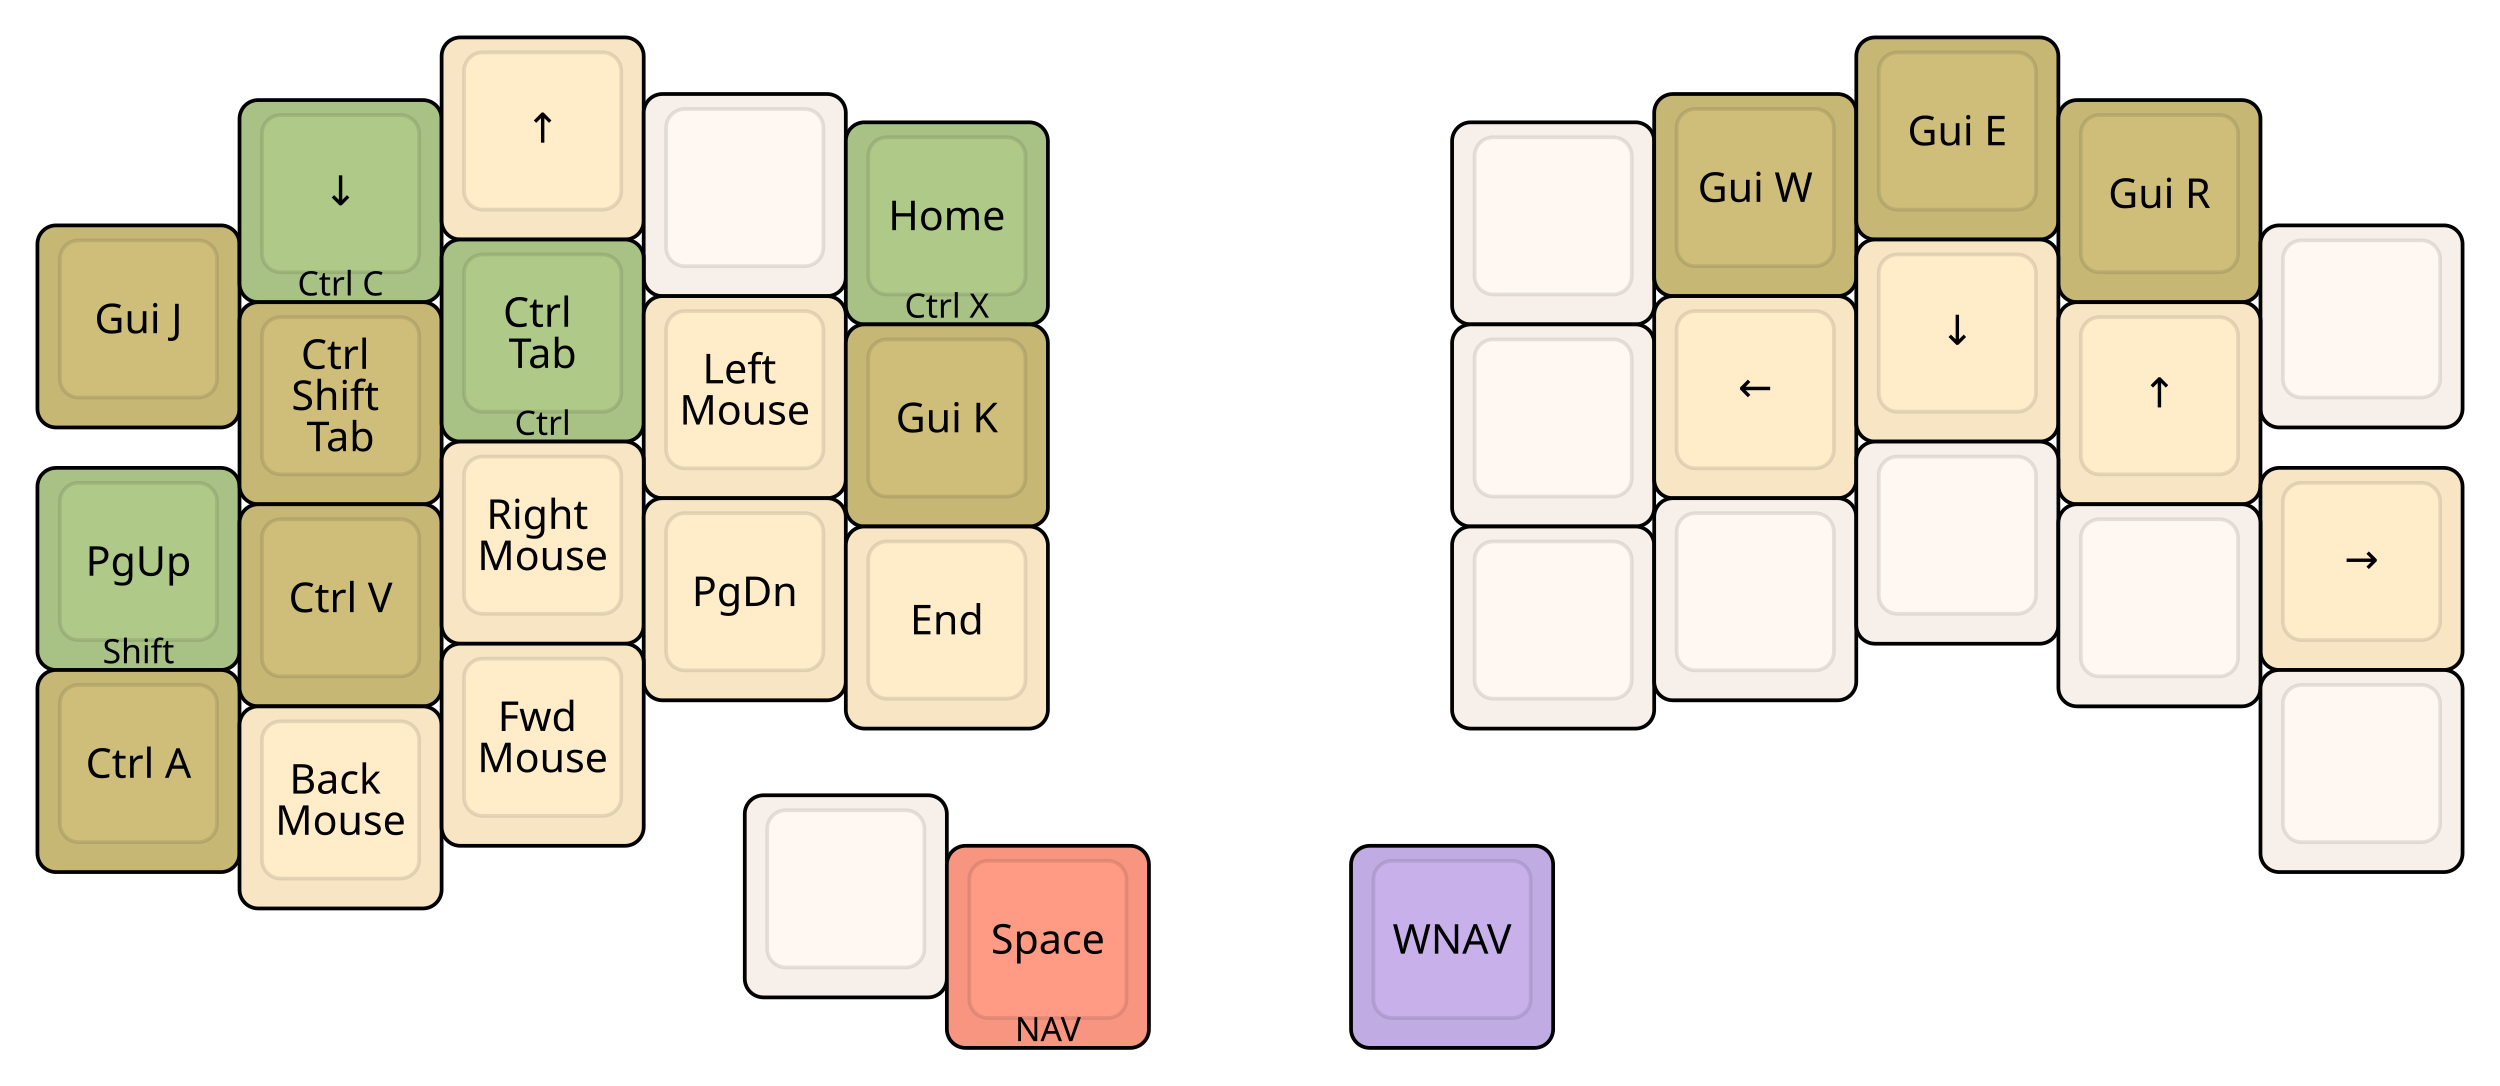
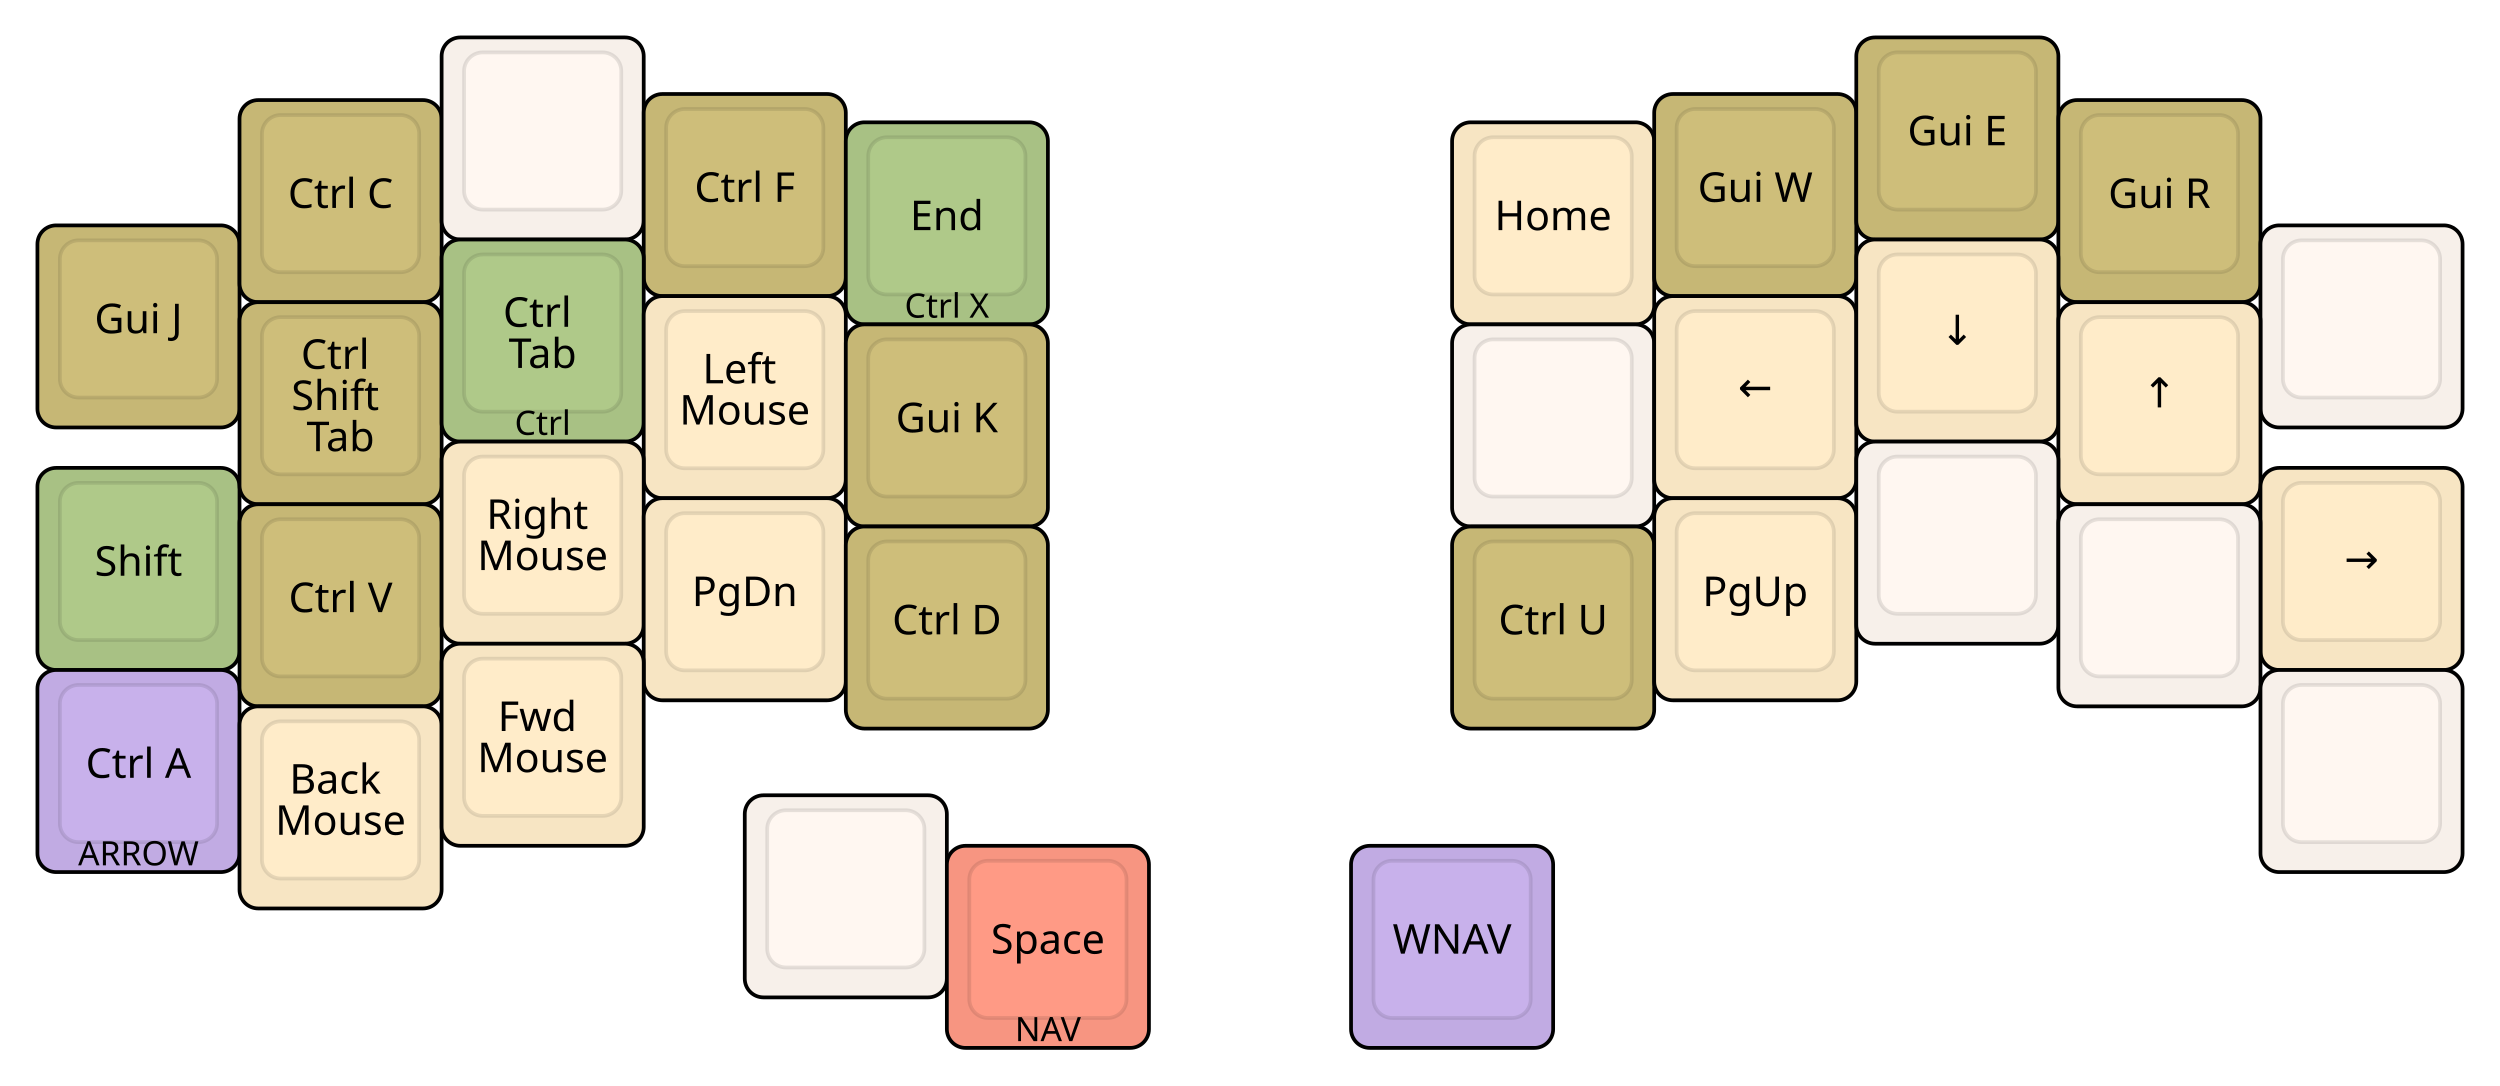
<svg xmlns="http://www.w3.org/2000/svg" width="668px" class="keymap cybershard" height="290x" viewBox="0 0 668 290">
  <style type="text/css">
    .keycap .border { stroke: black; stroke-width: 1; }
    .keycap .inner.border { stroke: rgba(0,0,0,.1); }
    .keycap { font-family: sans-serif; font-size: 11px }
    .keycap .sub { font-size: 9px }
    .combos .keycap { font-size: 8px }
  </style>
  <g class="keycap mod_implicit">
    <rect x="10" y="60.22" width="54" height="54" rx="5" fill="#c6b775" class="outer border" />
    <rect x="16" y="64.22" width="42" height="42" rx="5" fill="#cebe7a" class="inner border" />
    <text x="37" y="85.22" text-anchor="middle" dominant-baseline="middle" class="main">
      <tspan x="37" dy="0">Gui J</tspan>
    </text>
  </g>
-   <g class="keycap mod_down">
-     <rect x="64" y="26.74" width="54" height="54" rx="5" fill="#a8c184" class="outer border" />
-     <rect x="70" y="30.74" width="42" height="42" rx="5" fill="#afc989" class="inner border" />
+   <g class="keycap mod_implicit">
+     <rect x="64" y="26.74" width="54" height="54" rx="5" fill="#c6b775" class="outer border" />
+     <rect x="70" y="30.74" width="42" height="42" rx="5" fill="#cebe7a" class="inner border" />
    <text x="91" y="51.74" text-anchor="middle" dominant-baseline="middle" class="main">
-       <tspan x="91" dy="0">↓</tspan>
-     </text>
-     <text x="91" y="78.94" text-anchor="middle" class="sub">Ctrl C</text>
-   </g>
-   <g class="keycap default">
-     <rect x="118" y="10" width="54" height="54" rx="5" fill="#f7e5c3" class="outer border" />
-     <rect x="124" y="14" width="42" height="42" rx="5" fill="#ffecc9" class="inner border" />
-     <text x="145" y="35" text-anchor="middle" dominant-baseline="middle" class="main">
-       <tspan x="145" dy="0">↑</tspan>
-     </text>
-   </g>
-   <g class="keycap blank">
-     <rect x="172" y="25.12" width="54" height="54" rx="5" fill="#f7f0ea" class="outer border" />
-     <rect x="178" y="29.12" width="42" height="42" rx="5" fill="#fff7f1" class="inner border" />
+       <tspan x="91" dy="0">Ctrl C</tspan>
+     </text>
+   </g>
+   <g class="keycap blank">
+     <rect x="118" y="10" width="54" height="54" rx="5" fill="#f7f0ea" class="outer border" />
+     <rect x="124" y="14" width="42" height="42" rx="5" fill="#fff7f1" class="inner border" />
+   </g>
+   <g class="keycap mod_implicit">
+     <rect x="172" y="25.12" width="54" height="54" rx="5" fill="#c6b775" class="outer border" />
+     <rect x="178" y="29.12" width="42" height="42" rx="5" fill="#cebe7a" class="inner border" />
+     <text x="199" y="50.12" text-anchor="middle" dominant-baseline="middle" class="main">
+       <tspan x="199" dy="0">Ctrl F</tspan>
+     </text>
  </g>
  <g class="keycap mod_down">
    <rect x="226" y="32.68" width="54" height="54" rx="5" fill="#a8c184" class="outer border" />
    <rect x="232" y="36.68" width="42" height="42" rx="5" fill="#afc989" class="inner border" />
    <text x="253" y="57.68" text-anchor="middle" dominant-baseline="middle" class="main">
-       <tspan x="253" dy="0">Home</tspan>
+       <tspan x="253" dy="0">End</tspan>
    </text>
    <text x="253" y="84.88" text-anchor="middle" class="sub">Ctrl X</text>
  </g>
-   <g class="keycap blank">
-     <rect x="388" y="32.68" width="54" height="54" rx="5" fill="#f7f0ea" class="outer border" />
-     <rect x="394" y="36.68" width="42" height="42" rx="5" fill="#fff7f1" class="inner border" />
+   <g class="keycap default">
+     <rect x="388" y="32.68" width="54" height="54" rx="5" fill="#f7e5c3" class="outer border" />
+     <rect x="394" y="36.68" width="42" height="42" rx="5" fill="#ffecc9" class="inner border" />
+     <text x="415" y="57.68" text-anchor="middle" dominant-baseline="middle" class="main">
+       <tspan x="415" dy="0">Home</tspan>
+     </text>
  </g>
  <g class="keycap mod_implicit">
    <rect x="442" y="25.12" width="54" height="54" rx="5" fill="#c6b775" class="outer border" />
    <rect x="448" y="29.12" width="42" height="42" rx="5" fill="#cebe7a" class="inner border" />
    <text x="469" y="50.12" text-anchor="middle" dominant-baseline="middle" class="main">
      <tspan x="469" dy="0">Gui W</tspan>
    </text>
  </g>
  <g class="keycap mod_implicit">
    <rect x="496" y="10" width="54" height="54" rx="5" fill="#c6b775" class="outer border" />
    <rect x="502" y="14" width="42" height="42" rx="5" fill="#cebe7a" class="inner border" />
    <text x="523" y="35" text-anchor="middle" dominant-baseline="middle" class="main">
      <tspan x="523" dy="0">Gui E</tspan>
    </text>
  </g>
  <g class="keycap mod_implicit">
    <rect x="550" y="26.74" width="54" height="54" rx="5" fill="#c6b775" class="outer border" />
    <rect x="556" y="30.74" width="42" height="42" rx="5" fill="#cebe7a" class="inner border" />
    <text x="577" y="51.74" text-anchor="middle" dominant-baseline="middle" class="main">
      <tspan x="577" dy="0">Gui R</tspan>
    </text>
  </g>
  <g class="keycap blank">
    <rect x="604" y="60.22" width="54" height="54" rx="5" fill="#f7f0ea" class="outer border" />
    <rect x="610" y="64.22" width="42" height="42" rx="5" fill="#fff7f1" class="inner border" />
  </g>
  <g class="keycap mod_down">
    <rect x="10" y="125.02" width="54" height="54" rx="5" fill="#a8c184" class="outer border" />
    <rect x="16" y="129.02" width="42" height="42" rx="5" fill="#afc989" class="inner border" />
    <text x="37" y="150.02" text-anchor="middle" dominant-baseline="middle" class="main">
-       <tspan x="37" dy="0">PgUp</tspan>
-     </text>
-     <text x="37" y="177.22" text-anchor="middle" class="sub">Shift</text>
+       <tspan x="37" dy="0">Shift</tspan>
+     </text>
  </g>
  <g class="keycap mod_implicit">
    <rect x="64" y="80.74" width="54" height="54" rx="5" fill="#c6b775" class="outer border" />
    <rect x="70" y="84.74" width="42" height="42" rx="5" fill="#cebe7a" class="inner border" />
    <text x="91" y="94.74" text-anchor="middle" dominant-baseline="middle" class="main">
      <tspan x="91" dy="0">Ctrl</tspan>
      <tspan x="91" dy="11">Shift</tspan>
      <tspan x="91" dy="11">Tab</tspan>
    </text>
  </g>
  <g class="keycap mod_down">
    <rect x="118" y="64" width="54" height="54" rx="5" fill="#a8c184" class="outer border" />
    <rect x="124" y="68" width="42" height="42" rx="5" fill="#afc989" class="inner border" />
    <text x="145" y="83.5" text-anchor="middle" dominant-baseline="middle" class="main">
      <tspan x="145" dy="0">Ctrl</tspan>
      <tspan x="145" dy="11">Tab</tspan>
    </text>
    <text x="145" y="116.2" text-anchor="middle" class="sub">Ctrl</text>
  </g>
  <g class="keycap default">
    <rect x="172" y="79.12" width="54" height="54" rx="5" fill="#f7e5c3" class="outer border" />
    <rect x="178" y="83.12" width="42" height="42" rx="5" fill="#ffecc9" class="inner border" />
    <text x="199" y="98.62" text-anchor="middle" dominant-baseline="middle" class="main">
      <tspan x="199" dy="0">Left</tspan>
      <tspan x="199" dy="11">Mouse</tspan>
    </text>
  </g>
  <g class="keycap mod_implicit">
    <rect x="226" y="86.68" width="54" height="54" rx="5" fill="#c6b775" class="outer border" />
    <rect x="232" y="90.68" width="42" height="42" rx="5" fill="#cebe7a" class="inner border" />
    <text x="253" y="111.68" text-anchor="middle" dominant-baseline="middle" class="main">
      <tspan x="253" dy="0">Gui K</tspan>
    </text>
  </g>
  <g class="keycap blank">
    <rect x="388" y="86.68" width="54" height="54" rx="5" fill="#f7f0ea" class="outer border" />
    <rect x="394" y="90.68" width="42" height="42" rx="5" fill="#fff7f1" class="inner border" />
  </g>
  <g class="keycap default">
    <rect x="442" y="79.12" width="54" height="54" rx="5" fill="#f7e5c3" class="outer border" />
    <rect x="448" y="83.12" width="42" height="42" rx="5" fill="#ffecc9" class="inner border" />
    <text x="469" y="104.12" text-anchor="middle" dominant-baseline="middle" class="main">
      <tspan x="469" dy="0">←</tspan>
    </text>
  </g>
  <g class="keycap default">
    <rect x="496" y="64" width="54" height="54" rx="5" fill="#f7e5c3" class="outer border" />
    <rect x="502" y="68" width="42" height="42" rx="5" fill="#ffecc9" class="inner border" />
    <text x="523" y="89" text-anchor="middle" dominant-baseline="middle" class="main">
      <tspan x="523" dy="0">↓</tspan>
    </text>
  </g>
  <g class="keycap default">
    <rect x="550" y="80.74" width="54" height="54" rx="5" fill="#f7e5c3" class="outer border" />
    <rect x="556" y="84.74" width="42" height="42" rx="5" fill="#ffecc9" class="inner border" />
    <text x="577" y="105.74" text-anchor="middle" dominant-baseline="middle" class="main">
      <tspan x="577" dy="0">↑</tspan>
    </text>
  </g>
  <g class="keycap default">
    <rect x="604" y="125.02" width="54" height="54" rx="5" fill="#f7e5c3" class="outer border" />
    <rect x="610" y="129.02" width="42" height="42" rx="5" fill="#ffecc9" class="inner border" />
    <text x="631" y="150.02" text-anchor="middle" dominant-baseline="middle" class="main">
      <tspan x="631" dy="0">→</tspan>
    </text>
  </g>
-   <g class="keycap mod_implicit">
-     <rect x="10" y="179.02" width="54" height="54" rx="5" fill="#c6b775" class="outer border" />
-     <rect x="16" y="183.02" width="42" height="42" rx="5" fill="#cebe7a" class="inner border" />
+   <g class="keycap layer_down">
+     <rect x="10" y="179.02" width="54" height="54" rx="5" fill="#c1abe3" class="outer border" />
+     <rect x="16" y="183.02" width="42" height="42" rx="5" fill="#c8b1eb" class="inner border" />
    <text x="37" y="204.02" text-anchor="middle" dominant-baseline="middle" class="main">
      <tspan x="37" dy="0">Ctrl A</tspan>
    </text>
+     <text x="37" y="231.22" text-anchor="middle" class="sub">ARROW</text>
  </g>
  <g class="keycap mod_implicit">
    <rect x="64" y="134.74" width="54" height="54" rx="5" fill="#c6b775" class="outer border" />
    <rect x="70" y="138.74" width="42" height="42" rx="5" fill="#cebe7a" class="inner border" />
    <text x="91" y="159.74" text-anchor="middle" dominant-baseline="middle" class="main">
      <tspan x="91" dy="0">Ctrl V</tspan>
    </text>
  </g>
  <g class="keycap default">
    <rect x="118" y="118" width="54" height="54" rx="5" fill="#f7e5c3" class="outer border" />
    <rect x="124" y="122" width="42" height="42" rx="5" fill="#ffecc9" class="inner border" />
    <text x="145" y="137.5" text-anchor="middle" dominant-baseline="middle" class="main">
      <tspan x="145" dy="0">Right</tspan>
      <tspan x="145" dy="11">Mouse</tspan>
    </text>
  </g>
  <g class="keycap default">
    <rect x="172" y="133.12" width="54" height="54" rx="5" fill="#f7e5c3" class="outer border" />
    <rect x="178" y="137.12" width="42" height="42" rx="5" fill="#ffecc9" class="inner border" />
    <text x="199" y="158.12" text-anchor="middle" dominant-baseline="middle" class="main">
      <tspan x="199" dy="0">PgDn</tspan>
    </text>
  </g>
-   <g class="keycap default">
-     <rect x="226" y="140.68" width="54" height="54" rx="5" fill="#f7e5c3" class="outer border" />
-     <rect x="232" y="144.68" width="42" height="42" rx="5" fill="#ffecc9" class="inner border" />
+   <g class="keycap mod_implicit">
+     <rect x="226" y="140.68" width="54" height="54" rx="5" fill="#c6b775" class="outer border" />
+     <rect x="232" y="144.68" width="42" height="42" rx="5" fill="#cebe7a" class="inner border" />
    <text x="253" y="165.68" text-anchor="middle" dominant-baseline="middle" class="main">
-       <tspan x="253" dy="0">End</tspan>
-     </text>
-   </g>
-   <g class="keycap blank">
-     <rect x="388" y="140.68" width="54" height="54" rx="5" fill="#f7f0ea" class="outer border" />
-     <rect x="394" y="144.68" width="42" height="42" rx="5" fill="#fff7f1" class="inner border" />
-   </g>
-   <g class="keycap blank">
-     <rect x="442" y="133.12" width="54" height="54" rx="5" fill="#f7f0ea" class="outer border" />
-     <rect x="448" y="137.12" width="42" height="42" rx="5" fill="#fff7f1" class="inner border" />
+       <tspan x="253" dy="0">Ctrl D</tspan>
+     </text>
+   </g>
+   <g class="keycap mod_implicit">
+     <rect x="388" y="140.68" width="54" height="54" rx="5" fill="#c6b775" class="outer border" />
+     <rect x="394" y="144.68" width="42" height="42" rx="5" fill="#cebe7a" class="inner border" />
+     <text x="415" y="165.68" text-anchor="middle" dominant-baseline="middle" class="main">
+       <tspan x="415" dy="0">Ctrl U</tspan>
+     </text>
+   </g>
+   <g class="keycap default">
+     <rect x="442" y="133.12" width="54" height="54" rx="5" fill="#f7e5c3" class="outer border" />
+     <rect x="448" y="137.12" width="42" height="42" rx="5" fill="#ffecc9" class="inner border" />
+     <text x="469" y="158.12" text-anchor="middle" dominant-baseline="middle" class="main">
+       <tspan x="469" dy="0">PgUp</tspan>
+     </text>
  </g>
  <g class="keycap blank">
    <rect x="496" y="118" width="54" height="54" rx="5" fill="#f7f0ea" class="outer border" />
    <rect x="502" y="122" width="42" height="42" rx="5" fill="#fff7f1" class="inner border" />
  </g>
  <g class="keycap blank">
    <rect x="550" y="134.74" width="54" height="54" rx="5" fill="#f7f0ea" class="outer border" />
    <rect x="556" y="138.74" width="42" height="42" rx="5" fill="#fff7f1" class="inner border" />
  </g>
  <g class="keycap blank">
    <rect x="604" y="179.02" width="54" height="54" rx="5" fill="#f7f0ea" class="outer border" />
    <rect x="610" y="183.02" width="42" height="42" rx="5" fill="#fff7f1" class="inner border" />
  </g>
  <g class="keycap default">
    <rect x="64" y="188.74" width="54" height="54" rx="5" fill="#f7e5c3" class="outer border" />
    <rect x="70" y="192.74" width="42" height="42" rx="5" fill="#ffecc9" class="inner border" />
    <text x="91" y="208.24" text-anchor="middle" dominant-baseline="middle" class="main">
      <tspan x="91" dy="0">Back</tspan>
      <tspan x="91" dy="11">Mouse</tspan>
    </text>
  </g>
  <g class="keycap default">
    <rect x="118" y="172" width="54" height="54" rx="5" fill="#f7e5c3" class="outer border" />
    <rect x="124" y="176" width="42" height="42" rx="5" fill="#ffecc9" class="inner border" />
    <text x="145" y="191.5" text-anchor="middle" dominant-baseline="middle" class="main">
      <tspan x="145" dy="0">Fwd</tspan>
      <tspan x="145" dy="11">Mouse</tspan>
    </text>
  </g>
  <g class="keycap blank">
    <rect x="199" y="212.5" width="54" height="54" rx="5" fill="#f7f0ea" class="outer border" />
    <rect x="205" y="216.5" width="42" height="42" rx="5" fill="#fff7f1" class="inner border" />
  </g>
  <g class="keycap active_layer">
    <rect x="253" y="226" width="54" height="54" rx="5" fill="#f79581" class="outer border" />
    <rect x="259" y="230" width="42" height="42" rx="5" fill="#ff9a85" class="inner border" />
    <text x="280" y="251" text-anchor="middle" dominant-baseline="middle" class="main">
      <tspan x="280" dy="0">Space</tspan>
    </text>
    <text x="280" y="278.2" text-anchor="middle" class="sub">NAV</text>
  </g>
  <g class="keycap layer_down">
    <rect x="361" y="226" width="54" height="54" rx="5" fill="#c1abe3" class="outer border" />
    <rect x="367" y="230" width="42" height="42" rx="5" fill="#c8b1eb" class="inner border" />
    <text x="388" y="251" text-anchor="middle" dominant-baseline="middle" class="main">
      <tspan x="388" dy="0">WNAV</tspan>
    </text>
  </g>
</svg>
